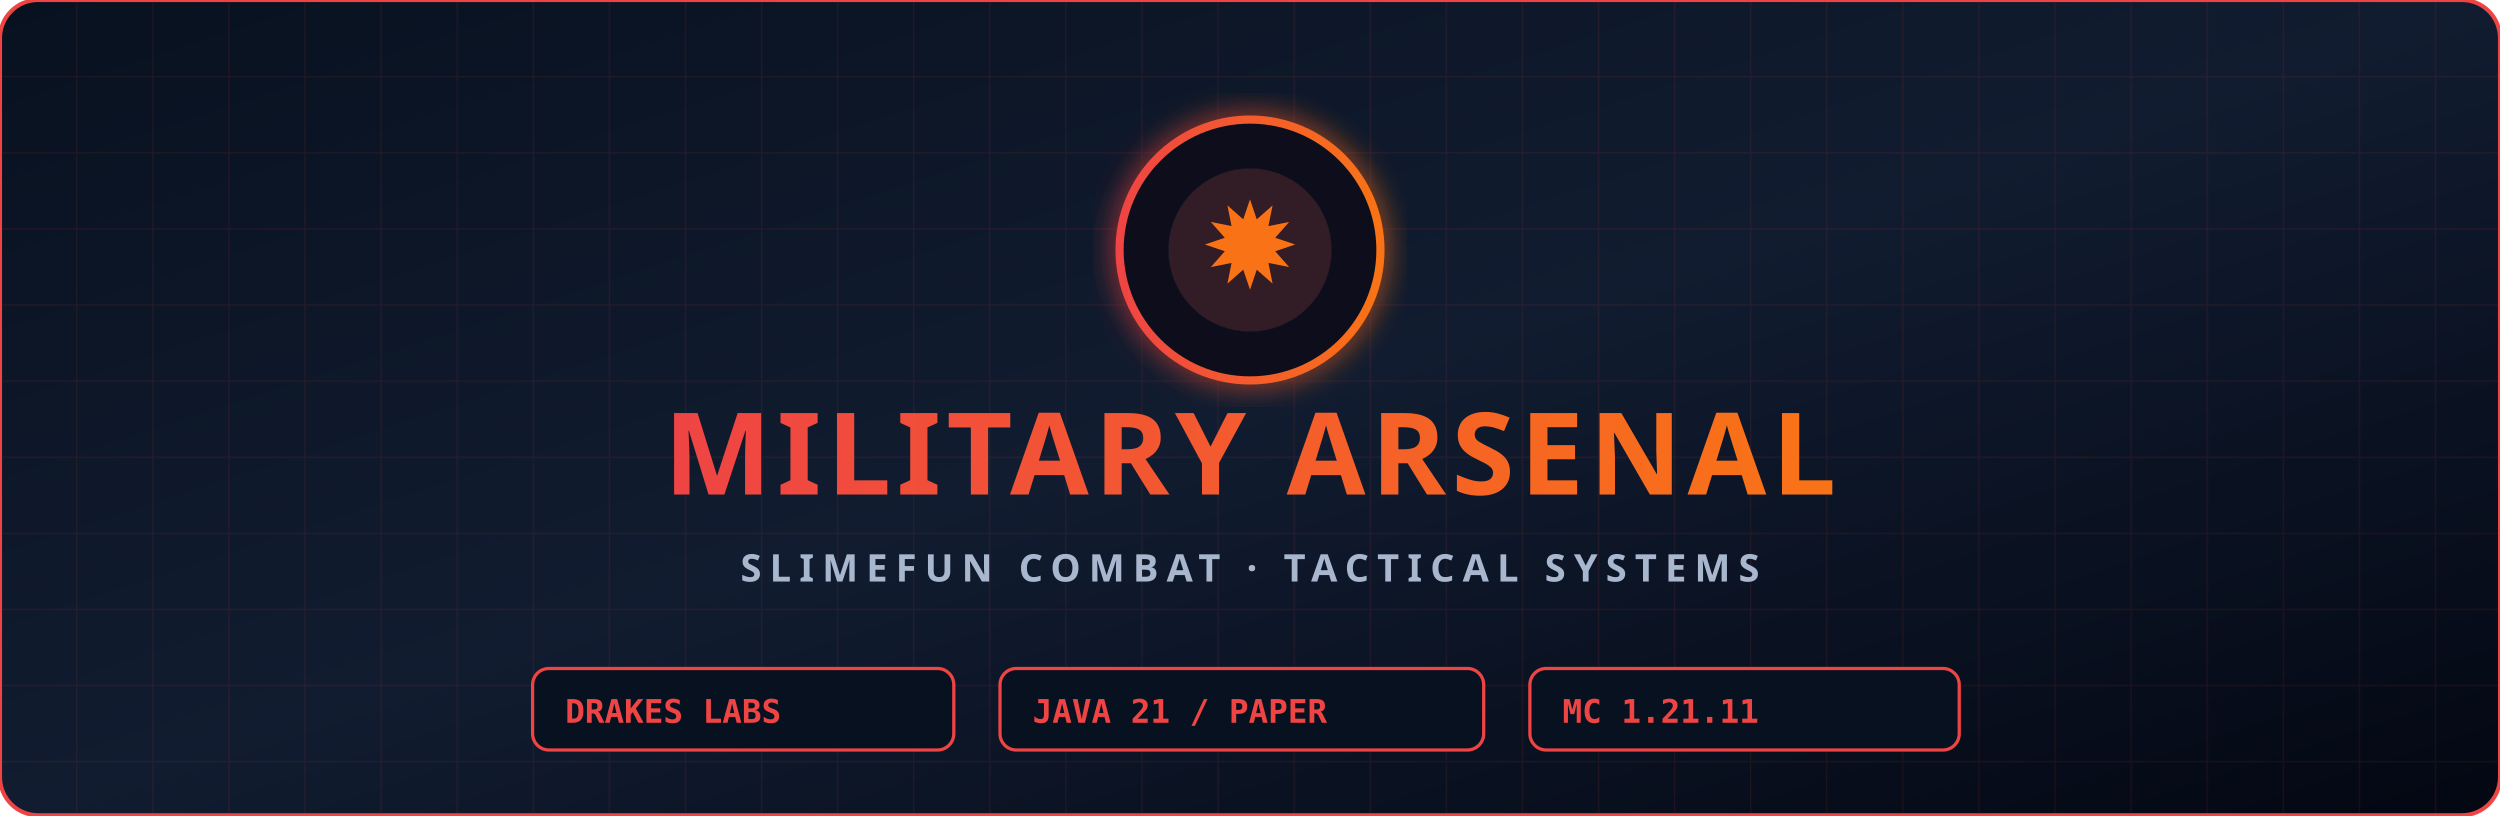
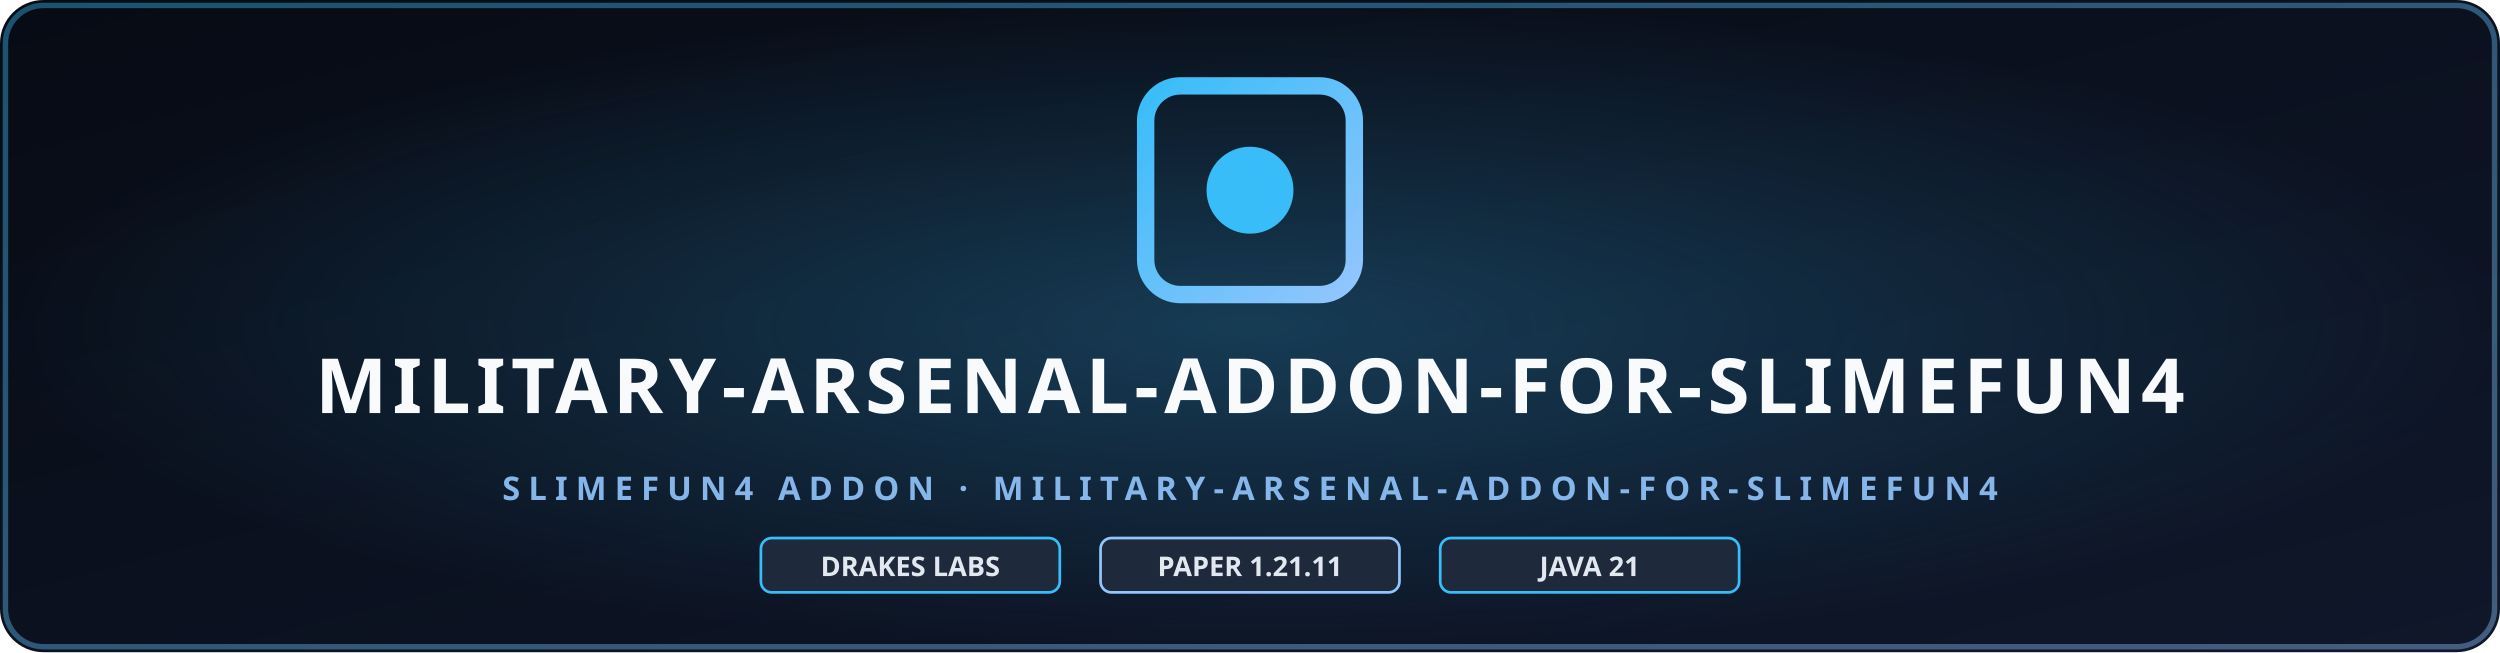
- <svg xmlns="http://www.w3.org/2000/svg" viewBox="0 0 920 300" width="920" height="300" role="img" aria-label="MILITARY ARSENAL animated banner">
+ <svg xmlns="http://www.w3.org/2000/svg" viewBox="0 0 920 240" width="920" height="240" role="img" aria-label="Military-Arsenal-addon-for-Slimefun4 Banner">
  <defs>
-     <linearGradient id="bg" x1="0%" y1="0%" x2="100%" y2="100%">
-       <stop offset="0%" stop-color="#08111F" />
-       <stop offset="50%" stop-color="#111C30" />
-       <stop offset="100%" stop-color="#030712" />
+     <linearGradient id="bFondo" x1="0" y1="0" x2="1" y2="1">
+       <stop offset="0%" stop-color="#070B14" />
+       <stop offset="100%" stop-color="#0F172A" />
    </linearGradient>
-     <linearGradient id="accent" x1="0%" y1="0%" x2="100%" y2="0%">
-       <stop offset="0%" stop-color="#EF4444" />
-       <stop offset="100%" stop-color="#F97316" />
+     <linearGradient id="acG" x1="0" y1="0" x2="1" y2="1">
+       <stop offset="0%" stop-color="#38BDF8" />
+       <stop offset="100%" stop-color="#93C5FD" />
    </linearGradient>
-     <filter id="glow">
-       <feGaussianBlur stdDeviation="5" result="b" />
-       <feMerge>
-         <feMergeNode in="b" />
-         <feMergeNode in="SourceGraphic" />
-       </feMerge>
-     </filter>
-     <pattern id="grid" width="28" height="28" patternUnits="userSpaceOnUse">
-       <path d="M 28 0 L 0 0 0 28" fill="none" stroke="#EF4444" stroke-opacity=".10" stroke-width="1" />
-     </pattern>
+     <radialGradient id="bHalo" cx="50%" cy="50%" r="50%">
+       <stop offset="0%" stop-color="#38BDF8" stop-opacity="0.25" />
+       <stop offset="100%" stop-color="#38BDF8" stop-opacity="0" />
+     </radialGradient>
  </defs>
-   <style>
-     @keyframes pulse { 0%,100% { opacity:.68; transform:scale(.94) } 50% { opacity:1; transform:scale(1.07) } }
-     @keyframes scan { from { transform:translateX(-250px) } to { transform:translateX(1050px) } }
-     .title { font:900 42px 'Segoe UI',sans-serif; fill:url(#accent); letter-spacing:2px; }
-     .sub { font:700 14px 'Segoe UI',sans-serif; fill:#A8B7CE; letter-spacing:3px; }
-     .badge { fill:#07111F; stroke:#EF4444; stroke-width:1.2; }
-     .badgeText { font:700 12px monospace; fill:#EF4444; }
-   </style>
-   <rect width="920" height="300" rx="14" fill="url(#bg)" stroke="#EF4444" stroke-width="1.5" />
-   <rect width="920" height="300" rx="14" fill="url(#grid)" />
-   <rect x="-250" y="0" width="160" height="300" fill="#EF4444" opacity=".08">
-     <animateTransform attributeName="transform" type="translate" from="0 0" to="1170 0" dur="6s" repeatCount="indefinite" />
-   </rect>
-   <g transform="translate(460 92)" filter="url(#glow)">
-     <circle r="48" fill="#08111F" stroke="url(#accent)" stroke-width="3" />
-     <circle r="30" fill="#EF4444" opacity=".18">
-       <animate attributeName="r" values="25;36;25" dur="2.8s" repeatCount="indefinite" />
-     </circle>
-     <text x="0" y="14" text-anchor="middle" font-family="Segoe UI Symbol,Segoe UI,sans-serif" font-size="44" fill="#F97316">✹</text>
+   <rect width="920" height="240" rx="16" fill="url(#bFondo)" />
+   <rect width="920" height="240" rx="16" fill="url(#bHalo)" />
+   <rect x="2" y="2" width="916" height="236" rx="14" fill="none" stroke="url(#acG)" stroke-width="2" opacity="0.4" />
+   <g transform="translate(460,70) scale(1.6)">
+     <rect x="-24" y="-24" width="48" height="48" rx="8" fill="none" stroke="url(#acG)" stroke-width="4" />
+     <circle cx="0" cy="0" r="10" fill="#38BDF8" />
  </g>
-   <text x="460" y="182" text-anchor="middle" class="title">MILITARY ARSENAL</text>
-   <text x="460" y="214" text-anchor="middle" class="sub">SLIMEFUN COMBAT · TACTICAL SYSTEMS</text>
-   <g transform="translate(196 246)">
-     <rect width="155" height="30" rx="6" class="badge" />
-     <text x="12" y="20" class="badgeText">DRAKES LABS</text>
-     <rect x="172" width="178" height="30" rx="6" class="badge" />
-     <text x="184" y="20" class="badgeText">JAVA 21 / PAPER</text>
-     <rect x="367" width="158" height="30" rx="6" class="badge" />
-     <text x="379" y="20" class="badgeText">MC 1.21.11</text>
+   <text x="460" y="152" text-anchor="middle" font-family="'Segoe UI', system-ui, -apple-system, sans-serif" font-weight="900" font-size="28" fill="#F8FAFC" letter-spacing="2">
+     MILITARY-ARSENAL-ADDON-FOR-SLIMEFUN4
+   </text>
+   <text x="460" y="184" text-anchor="middle" font-family="'Segoe UI', system-ui, -apple-system, sans-serif" font-weight="700" font-size="12" fill="#93C5FD" letter-spacing="3" opacity="0.9">
+     SLIMEFUN4 ADDON · MILITARY-ARSENAL-ADDON-FOR-SLIMEFUN4
+   </text>
+   <g transform="translate(460, 210)">
+     <rect x="-180" y="-12" width="110" height="20" rx="4" fill="#1E293B" stroke="#38BDF8" stroke-width="1" />
+     <text x="-125" y="2" text-anchor="middle" font-family="sans-serif" font-size="10" font-weight="700" fill="#E2E8F0">DRAKES LABS</text>
+     <rect x="-55" y="-12" width="110" height="20" rx="4" fill="#1E293B" stroke="#93C5FD" stroke-width="1" />
+     <text x="0" y="2" text-anchor="middle" font-family="sans-serif" font-size="10" font-weight="700" fill="#E2E8F0">PAPER 1.21.11</text>
+     <rect x="70" y="-12" width="110" height="20" rx="4" fill="#1E293B" stroke="#38BDF8" stroke-width="1" />
+     <text x="125" y="2" text-anchor="middle" font-family="sans-serif" font-size="10" font-weight="700" fill="#E2E8F0">JAVA 21</text>
  </g>
</svg>
